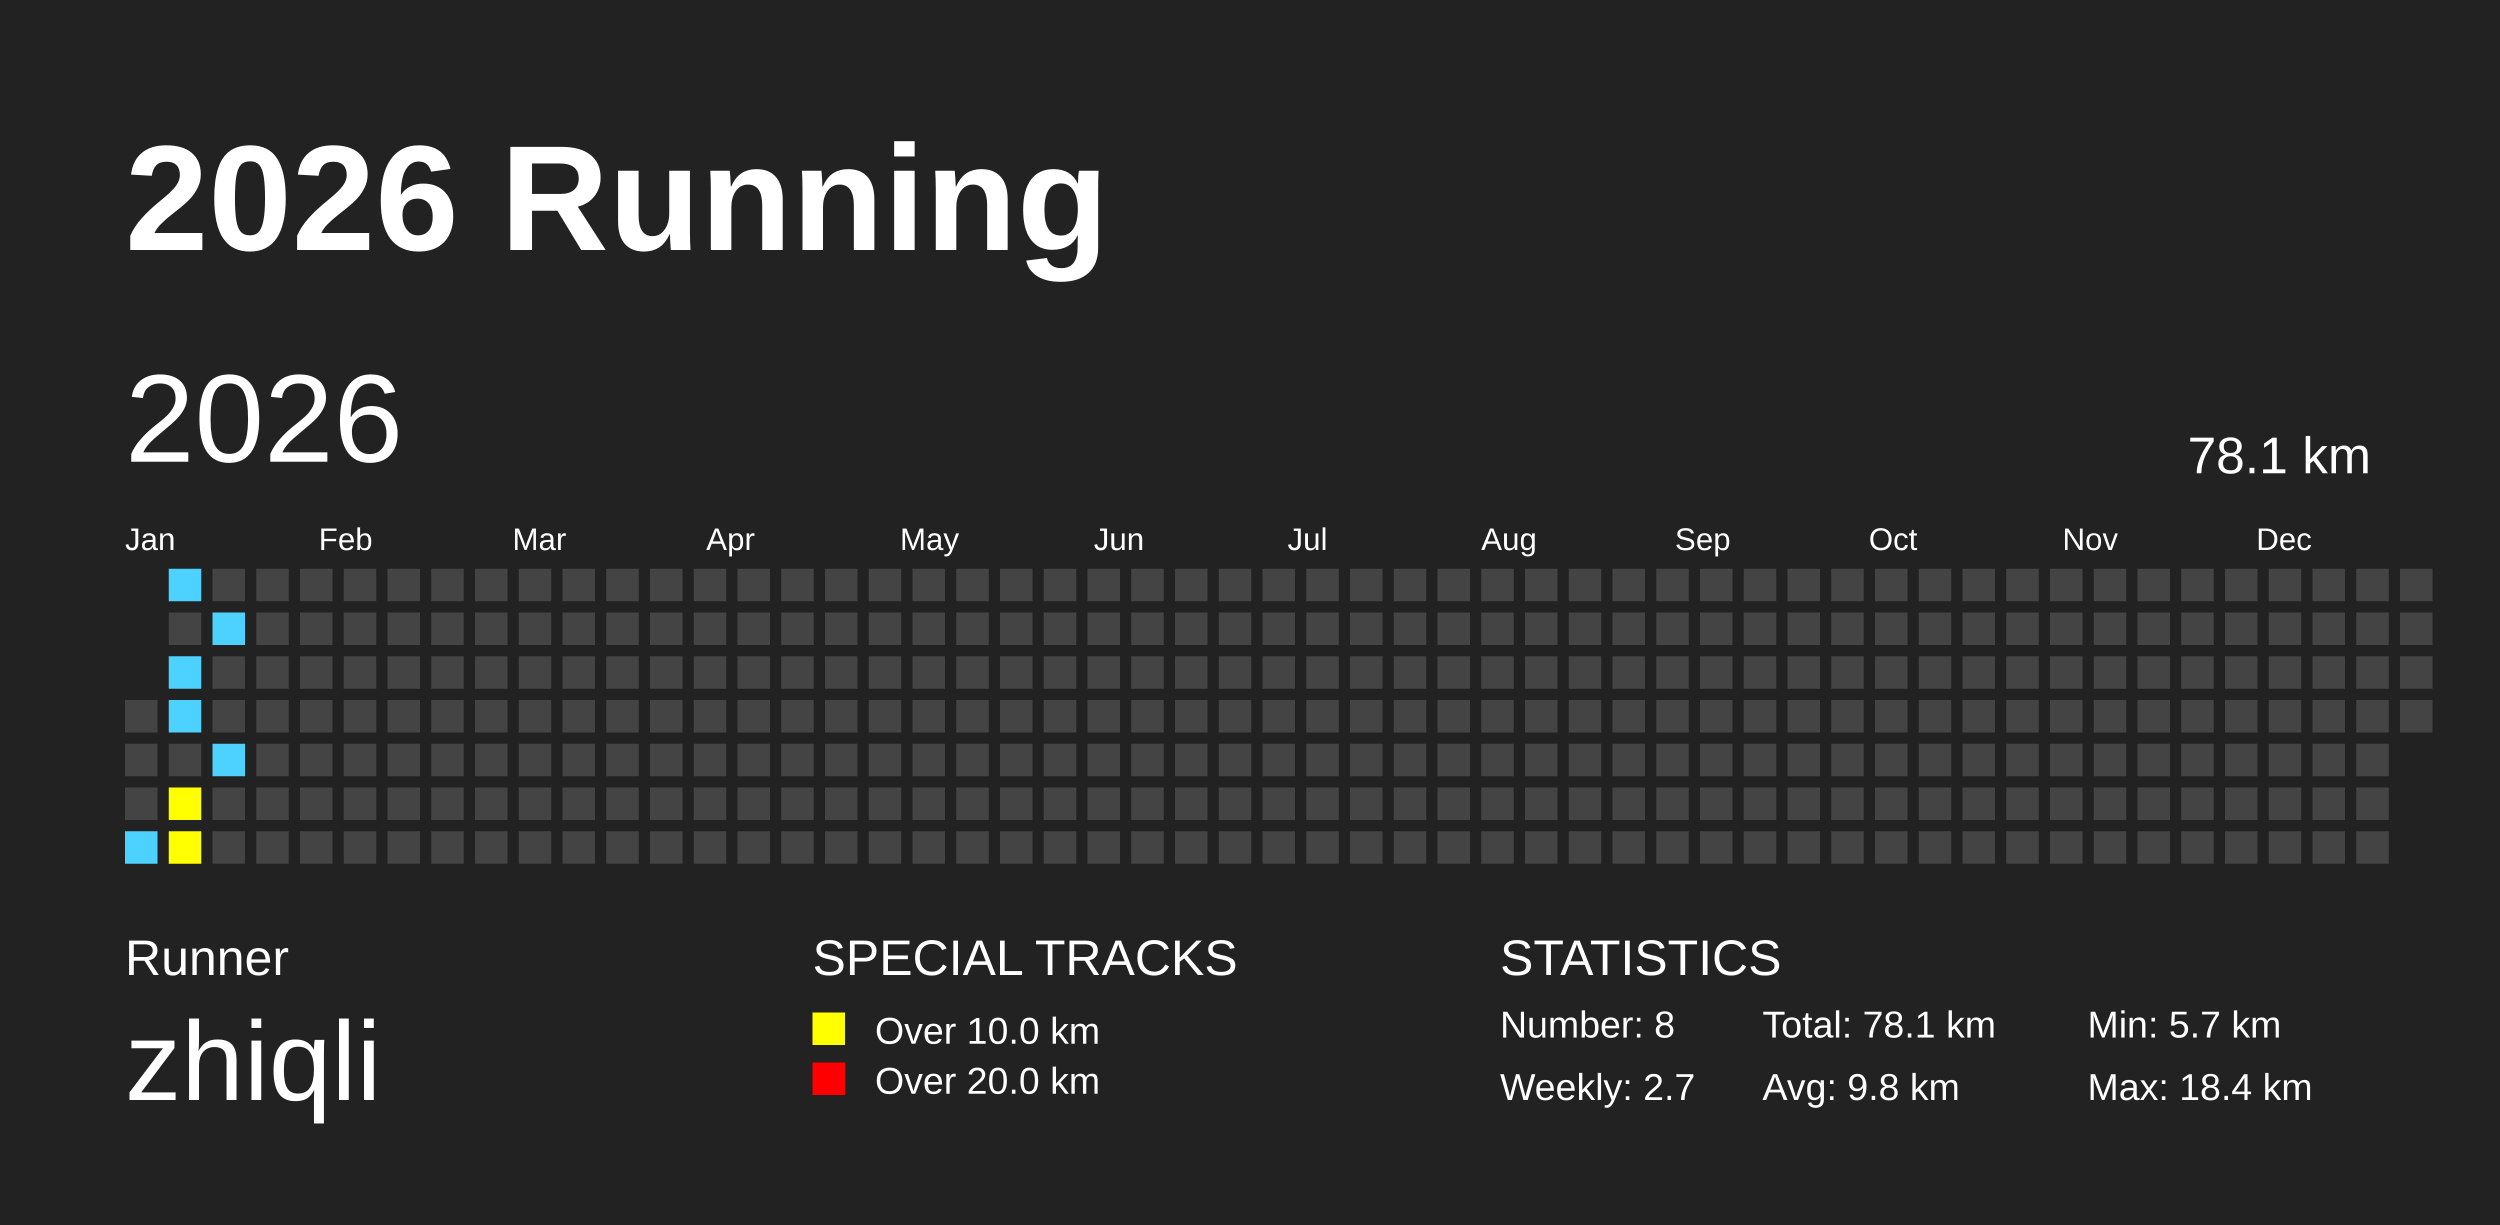
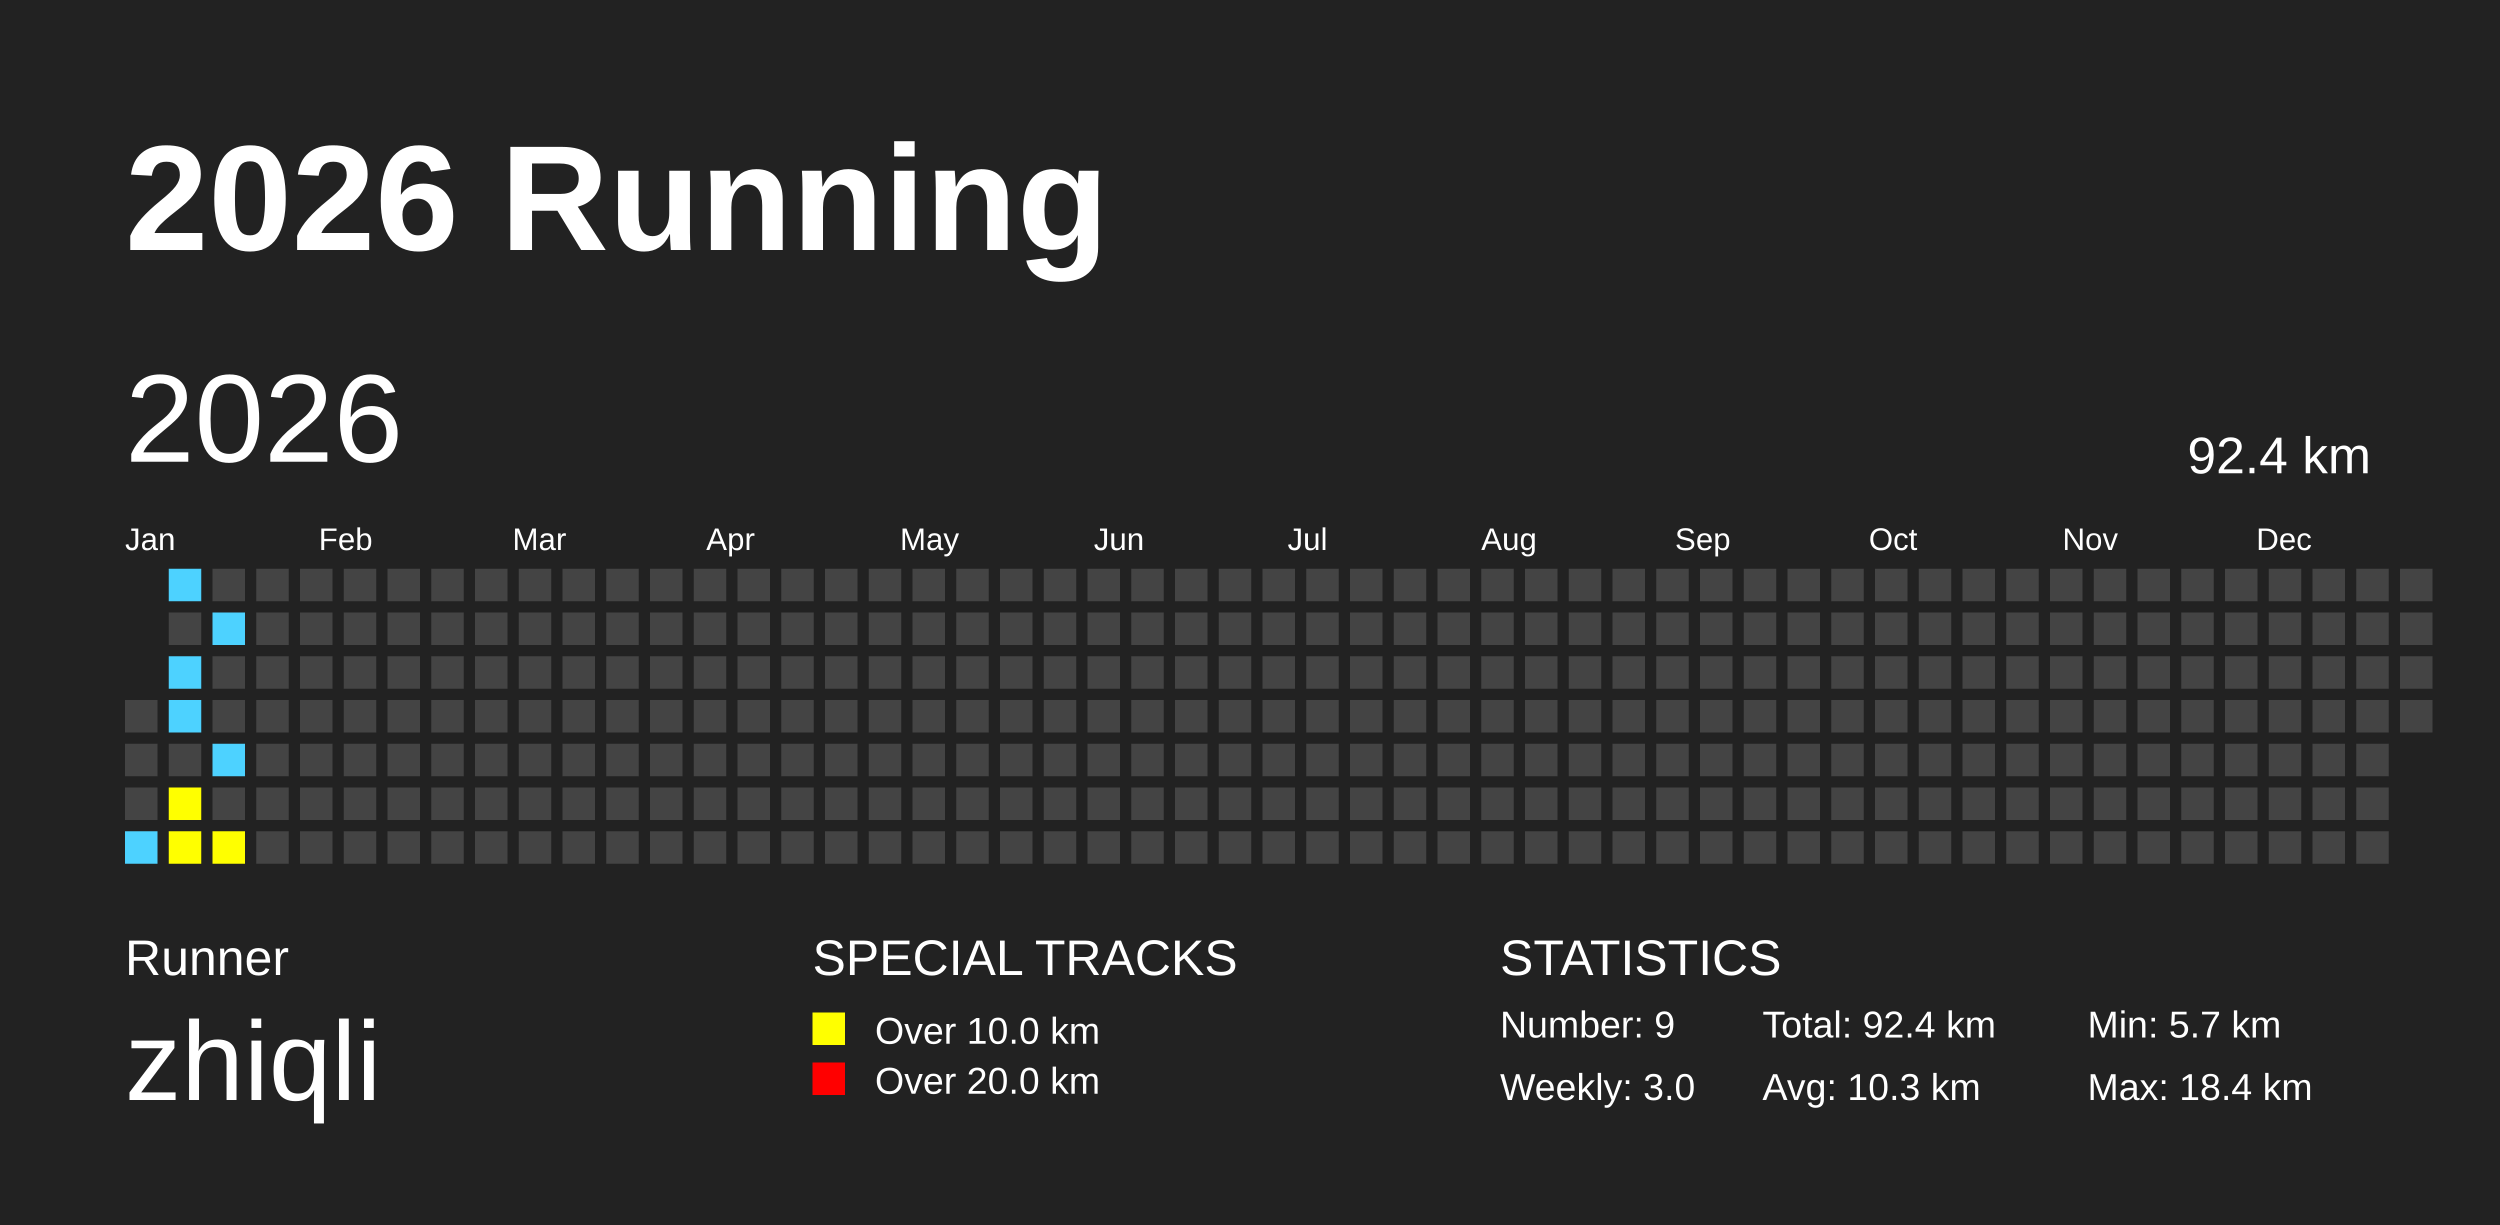
<svg xmlns="http://www.w3.org/2000/svg" baseProfile="full" height="98mm" version="1.1" viewBox="0,0,200,98" width="200mm">
  <defs />
  <rect fill="#222222" height="98" width="200" x="0" y="0" />
  <text fill="#FFFFFF" style="font-size:12px; font-family:Arial; font-weight:bold;" x="10" y="20">2026 Running</text>
  <text fill="#FFFFFF" style="font-size:4px; font-family:Arial" x="10" y="78">Runner</text>
  <text fill="#FFFFFF" style="font-size:9px; font-family:Arial" x="10" y="88">zhiqli</text>
  <text fill="#FFFFFF" style="font-size:4px; font-family:Arial" x="65" y="78">SPECIAL TRACKS</text>
  <rect fill="yellow" height="2.6" width="2.6" x="65" y="81" />
  <text fill="#FFFFFF" style="font-size:3px; font-family:Arial" x="70" y="83.5">Over 10.0 km</text>
  <rect fill="red" height="2.6" width="2.6" x="65" y="85" />
  <text fill="#FFFFFF" style="font-size:3px; font-family:Arial" x="70" y="87.5">Over 20.0 km</text>
  <text fill="#FFFFFF" style="font-size:4px; font-family:Arial" x="120" y="78">STATISTICS</text>
-   <text fill="#FFFFFF" style="font-size:3px; font-family:Arial" x="120" y="83">Number: 8</text>
-   <text fill="#FFFFFF" style="font-size:3px; font-family:Arial" x="120" y="88">Weekly: 2.7</text>
-   <text fill="#FFFFFF" style="font-size:3px; font-family:Arial" x="141" y="83">Total: 78.1 km</text>
-   <text fill="#FFFFFF" style="font-size:3px; font-family:Arial" x="141" y="88">Avg: 9.8 km</text>
+   <text fill="#FFFFFF" style="font-size:3px; font-family:Arial" x="120" y="83">Number: 9</text>
+   <text fill="#FFFFFF" style="font-size:3px; font-family:Arial" x="120" y="88">Weekly: 3.0</text>
+   <text fill="#FFFFFF" style="font-size:3px; font-family:Arial" x="141" y="83">Total: 92.4 km</text>
+   <text fill="#FFFFFF" style="font-size:3px; font-family:Arial" x="141" y="88">Avg: 10.3 km</text>
  <text fill="#FFFFFF" style="font-size:3px; font-family:Arial" x="167" y="83">Min: 5.7 km</text>
  <text fill="#FFFFFF" style="font-size:3px; font-family:Arial" x="167" y="88">Max: 18.4 km</text>
  <text dominant-baseline="hanging" fill="#FFFFFF" style="font-size:10.0px; font-family:Arial;" x="10" y="30">2026</text>
-   <text dominant-baseline="hanging" fill="#FFFFFF" style="font-size:4.125px; font-family:Arial;" x="175" y="35">78.1 km</text>
+   <text dominant-baseline="hanging" fill="#FFFFFF" style="font-size:4.125px; font-family:Arial;" x="175" y="35">92.4 km</text>
  <text fill="#FFFFFF" style="font-size:2.5px; font-family:Arial" x="10.0" y="44">Jan</text>
  <text fill="#FFFFFF" style="font-size:2.5px; font-family:Arial" x="25.5" y="44">Feb</text>
  <text fill="#FFFFFF" style="font-size:2.5px; font-family:Arial" x="41.0" y="44">Mar</text>
  <text fill="#FFFFFF" style="font-size:2.5px; font-family:Arial" x="56.5" y="44">Apr</text>
  <text fill="#FFFFFF" style="font-size:2.5px; font-family:Arial" x="72.0" y="44">May</text>
  <text fill="#FFFFFF" style="font-size:2.5px; font-family:Arial" x="87.5" y="44">Jun</text>
  <text fill="#FFFFFF" style="font-size:2.5px; font-family:Arial" x="103.0" y="44">Jul</text>
  <text fill="#FFFFFF" style="font-size:2.5px; font-family:Arial" x="118.5" y="44">Aug</text>
  <text fill="#FFFFFF" style="font-size:2.5px; font-family:Arial" x="134.0" y="44">Sep</text>
  <text fill="#FFFFFF" style="font-size:2.5px; font-family:Arial" x="149.5" y="44">Oct</text>
  <text fill="#FFFFFF" style="font-size:2.5px; font-family:Arial" x="165.0" y="44">Nov</text>
  <text fill="#FFFFFF" style="font-size:2.5px; font-family:Arial" x="180.5" y="44">Dec</text>
  <rect fill="#444444" height="2.6" width="2.6" x="10.0" y="56.0" />
  <rect fill="#444444" height="2.6" width="2.6" x="10.0" y="59.5" />
  <rect fill="#444444" height="2.6" width="2.6" x="10.0" y="63.0" />
  <rect fill="#4DD2FF" height="2.6" width="2.6" x="10.0" y="66.5" />
  <rect fill="#4DD2FF" height="2.6" width="2.6" x="13.5" y="45.5" />
  <rect fill="#444444" height="2.6" width="2.6" x="13.5" y="49.0" />
  <rect fill="#4DD2FF" height="2.6" width="2.6" x="13.5" y="52.5" />
  <rect fill="#4DD2FF" height="2.6" width="2.6" x="13.5" y="56.0" />
  <rect fill="#444444" height="2.6" width="2.6" x="13.5" y="59.5" />
  <rect fill="yellow" height="2.6" width="2.6" x="13.5" y="63.0" />
  <rect fill="yellow" height="2.6" width="2.6" x="13.5" y="66.5" />
  <rect fill="#444444" height="2.6" width="2.6" x="17.0" y="45.5" />
  <rect fill="#4DD2FF" height="2.6" width="2.6" x="17.0" y="49.0" />
  <rect fill="#444444" height="2.6" width="2.6" x="17.0" y="52.5" />
  <rect fill="#444444" height="2.6" width="2.6" x="17.0" y="56.0" />
  <rect fill="#4DD2FF" height="2.6" width="2.6" x="17.0" y="59.5" />
  <rect fill="#444444" height="2.6" width="2.6" x="17.0" y="63.0" />
-   <rect fill="#444444" height="2.6" width="2.6" x="17.0" y="66.5" />
+   <rect fill="yellow" height="2.6" width="2.6" x="17.0" y="66.5" />
  <rect fill="#444444" height="2.6" width="2.6" x="20.5" y="45.5" />
  <rect fill="#444444" height="2.6" width="2.6" x="20.5" y="49.0" />
  <rect fill="#444444" height="2.6" width="2.6" x="20.5" y="52.5" />
  <rect fill="#444444" height="2.6" width="2.6" x="20.5" y="56.0" />
  <rect fill="#444444" height="2.6" width="2.6" x="20.5" y="59.5" />
  <rect fill="#444444" height="2.6" width="2.6" x="20.5" y="63.0" />
  <rect fill="#444444" height="2.6" width="2.6" x="20.5" y="66.5" />
  <rect fill="#444444" height="2.6" width="2.6" x="24.0" y="45.5" />
  <rect fill="#444444" height="2.6" width="2.6" x="24.0" y="49.0" />
  <rect fill="#444444" height="2.6" width="2.6" x="24.0" y="52.5" />
  <rect fill="#444444" height="2.6" width="2.6" x="24.0" y="56.0" />
  <rect fill="#444444" height="2.6" width="2.6" x="24.0" y="59.5" />
  <rect fill="#444444" height="2.6" width="2.6" x="24.0" y="63.0" />
  <rect fill="#444444" height="2.6" width="2.6" x="24.0" y="66.5" />
  <rect fill="#444444" height="2.6" width="2.6" x="27.5" y="45.5" />
  <rect fill="#444444" height="2.6" width="2.6" x="27.5" y="49.0" />
  <rect fill="#444444" height="2.6" width="2.6" x="27.5" y="52.5" />
  <rect fill="#444444" height="2.6" width="2.6" x="27.5" y="56.0" />
  <rect fill="#444444" height="2.6" width="2.6" x="27.5" y="59.5" />
  <rect fill="#444444" height="2.6" width="2.6" x="27.5" y="63.0" />
  <rect fill="#444444" height="2.6" width="2.6" x="27.5" y="66.5" />
  <rect fill="#444444" height="2.6" width="2.6" x="31.0" y="45.5" />
  <rect fill="#444444" height="2.6" width="2.6" x="31.0" y="49.0" />
  <rect fill="#444444" height="2.6" width="2.6" x="31.0" y="52.5" />
  <rect fill="#444444" height="2.6" width="2.6" x="31.0" y="56.0" />
  <rect fill="#444444" height="2.6" width="2.6" x="31.0" y="59.5" />
  <rect fill="#444444" height="2.6" width="2.6" x="31.0" y="63.0" />
  <rect fill="#444444" height="2.6" width="2.6" x="31.0" y="66.5" />
  <rect fill="#444444" height="2.6" width="2.6" x="34.5" y="45.5" />
  <rect fill="#444444" height="2.6" width="2.6" x="34.5" y="49.0" />
  <rect fill="#444444" height="2.6" width="2.6" x="34.5" y="52.5" />
  <rect fill="#444444" height="2.6" width="2.6" x="34.5" y="56.0" />
  <rect fill="#444444" height="2.6" width="2.6" x="34.5" y="59.5" />
  <rect fill="#444444" height="2.6" width="2.6" x="34.5" y="63.0" />
  <rect fill="#444444" height="2.6" width="2.6" x="34.5" y="66.5" />
  <rect fill="#444444" height="2.6" width="2.6" x="38.0" y="45.5" />
  <rect fill="#444444" height="2.6" width="2.6" x="38.0" y="49.0" />
  <rect fill="#444444" height="2.6" width="2.6" x="38.0" y="52.5" />
  <rect fill="#444444" height="2.6" width="2.6" x="38.0" y="56.0" />
  <rect fill="#444444" height="2.6" width="2.6" x="38.0" y="59.5" />
  <rect fill="#444444" height="2.6" width="2.6" x="38.0" y="63.0" />
  <rect fill="#444444" height="2.6" width="2.6" x="38.0" y="66.5" />
  <rect fill="#444444" height="2.6" width="2.6" x="41.5" y="45.5" />
  <rect fill="#444444" height="2.6" width="2.6" x="41.5" y="49.0" />
  <rect fill="#444444" height="2.6" width="2.6" x="41.5" y="52.5" />
  <rect fill="#444444" height="2.6" width="2.6" x="41.5" y="56.0" />
  <rect fill="#444444" height="2.6" width="2.6" x="41.5" y="59.5" />
  <rect fill="#444444" height="2.6" width="2.6" x="41.5" y="63.0" />
  <rect fill="#444444" height="2.6" width="2.6" x="41.5" y="66.5" />
  <rect fill="#444444" height="2.6" width="2.6" x="45.0" y="45.5" />
  <rect fill="#444444" height="2.6" width="2.6" x="45.0" y="49.0" />
  <rect fill="#444444" height="2.6" width="2.6" x="45.0" y="52.5" />
  <rect fill="#444444" height="2.6" width="2.6" x="45.0" y="56.0" />
  <rect fill="#444444" height="2.6" width="2.6" x="45.0" y="59.5" />
  <rect fill="#444444" height="2.6" width="2.6" x="45.0" y="63.0" />
  <rect fill="#444444" height="2.6" width="2.6" x="45.0" y="66.5" />
  <rect fill="#444444" height="2.6" width="2.6" x="48.5" y="45.5" />
  <rect fill="#444444" height="2.6" width="2.6" x="48.5" y="49.0" />
  <rect fill="#444444" height="2.6" width="2.6" x="48.5" y="52.5" />
  <rect fill="#444444" height="2.6" width="2.6" x="48.5" y="56.0" />
  <rect fill="#444444" height="2.6" width="2.6" x="48.5" y="59.5" />
  <rect fill="#444444" height="2.6" width="2.6" x="48.5" y="63.0" />
  <rect fill="#444444" height="2.6" width="2.6" x="48.5" y="66.5" />
  <rect fill="#444444" height="2.6" width="2.6" x="52.0" y="45.5" />
  <rect fill="#444444" height="2.6" width="2.6" x="52.0" y="49.0" />
  <rect fill="#444444" height="2.6" width="2.6" x="52.0" y="52.5" />
  <rect fill="#444444" height="2.6" width="2.6" x="52.0" y="56.0" />
  <rect fill="#444444" height="2.6" width="2.6" x="52.0" y="59.5" />
  <rect fill="#444444" height="2.6" width="2.6" x="52.0" y="63.0" />
  <rect fill="#444444" height="2.6" width="2.6" x="52.0" y="66.5" />
  <rect fill="#444444" height="2.6" width="2.6" x="55.5" y="45.5" />
  <rect fill="#444444" height="2.6" width="2.6" x="55.5" y="49.0" />
  <rect fill="#444444" height="2.6" width="2.6" x="55.5" y="52.5" />
  <rect fill="#444444" height="2.6" width="2.6" x="55.5" y="56.0" />
  <rect fill="#444444" height="2.6" width="2.6" x="55.5" y="59.5" />
  <rect fill="#444444" height="2.6" width="2.6" x="55.5" y="63.0" />
  <rect fill="#444444" height="2.6" width="2.6" x="55.5" y="66.5" />
  <rect fill="#444444" height="2.6" width="2.6" x="59.0" y="45.5" />
  <rect fill="#444444" height="2.6" width="2.6" x="59.0" y="49.0" />
  <rect fill="#444444" height="2.6" width="2.6" x="59.0" y="52.5" />
  <rect fill="#444444" height="2.6" width="2.6" x="59.0" y="56.0" />
  <rect fill="#444444" height="2.6" width="2.6" x="59.0" y="59.5" />
  <rect fill="#444444" height="2.6" width="2.6" x="59.0" y="63.0" />
  <rect fill="#444444" height="2.6" width="2.6" x="59.0" y="66.5" />
  <rect fill="#444444" height="2.6" width="2.6" x="62.5" y="45.5" />
  <rect fill="#444444" height="2.6" width="2.6" x="62.5" y="49.0" />
  <rect fill="#444444" height="2.6" width="2.6" x="62.5" y="52.5" />
  <rect fill="#444444" height="2.6" width="2.6" x="62.5" y="56.0" />
  <rect fill="#444444" height="2.6" width="2.6" x="62.5" y="59.5" />
  <rect fill="#444444" height="2.6" width="2.6" x="62.5" y="63.0" />
  <rect fill="#444444" height="2.6" width="2.6" x="62.5" y="66.5" />
  <rect fill="#444444" height="2.6" width="2.6" x="66.0" y="45.5" />
  <rect fill="#444444" height="2.6" width="2.6" x="66.0" y="49.0" />
  <rect fill="#444444" height="2.6" width="2.6" x="66.0" y="52.5" />
  <rect fill="#444444" height="2.6" width="2.6" x="66.0" y="56.0" />
  <rect fill="#444444" height="2.6" width="2.6" x="66.0" y="59.5" />
  <rect fill="#444444" height="2.6" width="2.6" x="66.0" y="63.0" />
  <rect fill="#444444" height="2.6" width="2.6" x="66.0" y="66.5" />
  <rect fill="#444444" height="2.6" width="2.6" x="69.5" y="45.5" />
  <rect fill="#444444" height="2.6" width="2.6" x="69.5" y="49.0" />
  <rect fill="#444444" height="2.6" width="2.6" x="69.5" y="52.5" />
  <rect fill="#444444" height="2.6" width="2.6" x="69.5" y="56.0" />
  <rect fill="#444444" height="2.6" width="2.6" x="69.5" y="59.5" />
  <rect fill="#444444" height="2.6" width="2.6" x="69.5" y="63.0" />
  <rect fill="#444444" height="2.6" width="2.6" x="69.5" y="66.5" />
  <rect fill="#444444" height="2.6" width="2.6" x="73.0" y="45.5" />
  <rect fill="#444444" height="2.6" width="2.6" x="73.0" y="49.0" />
  <rect fill="#444444" height="2.6" width="2.6" x="73.0" y="52.5" />
  <rect fill="#444444" height="2.6" width="2.6" x="73.0" y="56.0" />
  <rect fill="#444444" height="2.6" width="2.6" x="73.0" y="59.5" />
  <rect fill="#444444" height="2.6" width="2.6" x="73.0" y="63.0" />
  <rect fill="#444444" height="2.6" width="2.6" x="73.0" y="66.5" />
  <rect fill="#444444" height="2.6" width="2.6" x="76.5" y="45.5" />
  <rect fill="#444444" height="2.6" width="2.6" x="76.5" y="49.0" />
  <rect fill="#444444" height="2.6" width="2.6" x="76.5" y="52.5" />
  <rect fill="#444444" height="2.6" width="2.6" x="76.5" y="56.0" />
  <rect fill="#444444" height="2.6" width="2.6" x="76.5" y="59.5" />
  <rect fill="#444444" height="2.6" width="2.6" x="76.5" y="63.0" />
  <rect fill="#444444" height="2.6" width="2.6" x="76.5" y="66.5" />
  <rect fill="#444444" height="2.6" width="2.6" x="80.0" y="45.5" />
  <rect fill="#444444" height="2.6" width="2.6" x="80.0" y="49.0" />
  <rect fill="#444444" height="2.6" width="2.6" x="80.0" y="52.5" />
  <rect fill="#444444" height="2.6" width="2.6" x="80.0" y="56.0" />
  <rect fill="#444444" height="2.6" width="2.6" x="80.0" y="59.5" />
  <rect fill="#444444" height="2.6" width="2.6" x="80.0" y="63.0" />
  <rect fill="#444444" height="2.6" width="2.6" x="80.0" y="66.5" />
  <rect fill="#444444" height="2.6" width="2.6" x="83.5" y="45.5" />
  <rect fill="#444444" height="2.6" width="2.6" x="83.5" y="49.0" />
  <rect fill="#444444" height="2.6" width="2.6" x="83.5" y="52.5" />
  <rect fill="#444444" height="2.6" width="2.6" x="83.5" y="56.0" />
  <rect fill="#444444" height="2.6" width="2.6" x="83.5" y="59.5" />
  <rect fill="#444444" height="2.6" width="2.6" x="83.5" y="63.0" />
  <rect fill="#444444" height="2.6" width="2.6" x="83.5" y="66.5" />
  <rect fill="#444444" height="2.6" width="2.6" x="87.0" y="45.5" />
  <rect fill="#444444" height="2.6" width="2.6" x="87.0" y="49.0" />
  <rect fill="#444444" height="2.6" width="2.6" x="87.0" y="52.5" />
  <rect fill="#444444" height="2.6" width="2.6" x="87.0" y="56.0" />
  <rect fill="#444444" height="2.6" width="2.6" x="87.0" y="59.5" />
  <rect fill="#444444" height="2.6" width="2.6" x="87.0" y="63.0" />
  <rect fill="#444444" height="2.6" width="2.6" x="87.0" y="66.5" />
  <rect fill="#444444" height="2.6" width="2.6" x="90.5" y="45.5" />
  <rect fill="#444444" height="2.6" width="2.6" x="90.5" y="49.0" />
  <rect fill="#444444" height="2.6" width="2.6" x="90.5" y="52.5" />
  <rect fill="#444444" height="2.6" width="2.6" x="90.5" y="56.0" />
  <rect fill="#444444" height="2.6" width="2.6" x="90.5" y="59.5" />
  <rect fill="#444444" height="2.6" width="2.6" x="90.5" y="63.0" />
  <rect fill="#444444" height="2.6" width="2.6" x="90.5" y="66.5" />
  <rect fill="#444444" height="2.6" width="2.6" x="94.0" y="45.5" />
  <rect fill="#444444" height="2.6" width="2.6" x="94.0" y="49.0" />
  <rect fill="#444444" height="2.6" width="2.6" x="94.0" y="52.5" />
  <rect fill="#444444" height="2.6" width="2.6" x="94.0" y="56.0" />
  <rect fill="#444444" height="2.6" width="2.6" x="94.0" y="59.5" />
  <rect fill="#444444" height="2.6" width="2.6" x="94.0" y="63.0" />
  <rect fill="#444444" height="2.6" width="2.6" x="94.0" y="66.5" />
  <rect fill="#444444" height="2.6" width="2.6" x="97.5" y="45.5" />
  <rect fill="#444444" height="2.6" width="2.6" x="97.5" y="49.0" />
  <rect fill="#444444" height="2.6" width="2.6" x="97.5" y="52.5" />
  <rect fill="#444444" height="2.6" width="2.6" x="97.5" y="56.0" />
  <rect fill="#444444" height="2.6" width="2.6" x="97.5" y="59.5" />
  <rect fill="#444444" height="2.6" width="2.6" x="97.5" y="63.0" />
  <rect fill="#444444" height="2.6" width="2.6" x="97.5" y="66.5" />
  <rect fill="#444444" height="2.6" width="2.6" x="101.0" y="45.5" />
  <rect fill="#444444" height="2.6" width="2.6" x="101.0" y="49.0" />
  <rect fill="#444444" height="2.6" width="2.6" x="101.0" y="52.5" />
  <rect fill="#444444" height="2.6" width="2.6" x="101.0" y="56.0" />
  <rect fill="#444444" height="2.6" width="2.6" x="101.0" y="59.5" />
  <rect fill="#444444" height="2.6" width="2.6" x="101.0" y="63.0" />
  <rect fill="#444444" height="2.6" width="2.6" x="101.0" y="66.5" />
  <rect fill="#444444" height="2.6" width="2.6" x="104.5" y="45.5" />
  <rect fill="#444444" height="2.6" width="2.6" x="104.5" y="49.0" />
  <rect fill="#444444" height="2.6" width="2.6" x="104.5" y="52.5" />
  <rect fill="#444444" height="2.6" width="2.6" x="104.5" y="56.0" />
  <rect fill="#444444" height="2.6" width="2.6" x="104.5" y="59.5" />
  <rect fill="#444444" height="2.6" width="2.6" x="104.5" y="63.0" />
  <rect fill="#444444" height="2.6" width="2.6" x="104.5" y="66.5" />
  <rect fill="#444444" height="2.6" width="2.6" x="108.0" y="45.5" />
  <rect fill="#444444" height="2.6" width="2.6" x="108.0" y="49.0" />
  <rect fill="#444444" height="2.6" width="2.6" x="108.0" y="52.5" />
  <rect fill="#444444" height="2.6" width="2.6" x="108.0" y="56.0" />
  <rect fill="#444444" height="2.6" width="2.6" x="108.0" y="59.5" />
  <rect fill="#444444" height="2.6" width="2.6" x="108.0" y="63.0" />
  <rect fill="#444444" height="2.6" width="2.6" x="108.0" y="66.5" />
  <rect fill="#444444" height="2.6" width="2.6" x="111.5" y="45.5" />
  <rect fill="#444444" height="2.6" width="2.6" x="111.5" y="49.0" />
  <rect fill="#444444" height="2.6" width="2.6" x="111.5" y="52.5" />
  <rect fill="#444444" height="2.6" width="2.6" x="111.5" y="56.0" />
  <rect fill="#444444" height="2.6" width="2.6" x="111.5" y="59.5" />
  <rect fill="#444444" height="2.6" width="2.6" x="111.5" y="63.0" />
  <rect fill="#444444" height="2.6" width="2.6" x="111.5" y="66.5" />
  <rect fill="#444444" height="2.6" width="2.6" x="115.0" y="45.5" />
  <rect fill="#444444" height="2.6" width="2.6" x="115.0" y="49.0" />
  <rect fill="#444444" height="2.6" width="2.6" x="115.0" y="52.5" />
  <rect fill="#444444" height="2.6" width="2.6" x="115.0" y="56.0" />
  <rect fill="#444444" height="2.6" width="2.6" x="115.0" y="59.5" />
  <rect fill="#444444" height="2.6" width="2.6" x="115.0" y="63.0" />
  <rect fill="#444444" height="2.6" width="2.6" x="115.0" y="66.5" />
  <rect fill="#444444" height="2.6" width="2.6" x="118.5" y="45.5" />
  <rect fill="#444444" height="2.6" width="2.6" x="118.5" y="49.0" />
  <rect fill="#444444" height="2.6" width="2.6" x="118.5" y="52.5" />
  <rect fill="#444444" height="2.6" width="2.6" x="118.5" y="56.0" />
  <rect fill="#444444" height="2.6" width="2.6" x="118.5" y="59.5" />
  <rect fill="#444444" height="2.6" width="2.6" x="118.5" y="63.0" />
  <rect fill="#444444" height="2.6" width="2.6" x="118.5" y="66.5" />
  <rect fill="#444444" height="2.6" width="2.6" x="122.0" y="45.5" />
  <rect fill="#444444" height="2.6" width="2.6" x="122.0" y="49.0" />
  <rect fill="#444444" height="2.6" width="2.6" x="122.0" y="52.5" />
  <rect fill="#444444" height="2.6" width="2.6" x="122.0" y="56.0" />
  <rect fill="#444444" height="2.6" width="2.6" x="122.0" y="59.5" />
  <rect fill="#444444" height="2.6" width="2.6" x="122.0" y="63.0" />
  <rect fill="#444444" height="2.6" width="2.6" x="122.0" y="66.5" />
  <rect fill="#444444" height="2.6" width="2.6" x="125.5" y="45.5" />
  <rect fill="#444444" height="2.6" width="2.6" x="125.5" y="49.0" />
  <rect fill="#444444" height="2.6" width="2.6" x="125.5" y="52.5" />
  <rect fill="#444444" height="2.6" width="2.6" x="125.5" y="56.0" />
  <rect fill="#444444" height="2.6" width="2.6" x="125.5" y="59.5" />
  <rect fill="#444444" height="2.6" width="2.6" x="125.5" y="63.0" />
  <rect fill="#444444" height="2.6" width="2.6" x="125.5" y="66.5" />
  <rect fill="#444444" height="2.6" width="2.6" x="129.0" y="45.5" />
  <rect fill="#444444" height="2.6" width="2.6" x="129.0" y="49.0" />
  <rect fill="#444444" height="2.6" width="2.6" x="129.0" y="52.5" />
  <rect fill="#444444" height="2.6" width="2.6" x="129.0" y="56.0" />
  <rect fill="#444444" height="2.6" width="2.6" x="129.0" y="59.5" />
  <rect fill="#444444" height="2.6" width="2.6" x="129.0" y="63.0" />
  <rect fill="#444444" height="2.6" width="2.6" x="129.0" y="66.5" />
  <rect fill="#444444" height="2.6" width="2.6" x="132.5" y="45.5" />
  <rect fill="#444444" height="2.6" width="2.6" x="132.5" y="49.0" />
  <rect fill="#444444" height="2.6" width="2.6" x="132.5" y="52.5" />
  <rect fill="#444444" height="2.6" width="2.6" x="132.5" y="56.0" />
  <rect fill="#444444" height="2.6" width="2.6" x="132.5" y="59.5" />
  <rect fill="#444444" height="2.6" width="2.6" x="132.5" y="63.0" />
  <rect fill="#444444" height="2.6" width="2.6" x="132.5" y="66.5" />
  <rect fill="#444444" height="2.6" width="2.6" x="136.0" y="45.5" />
  <rect fill="#444444" height="2.6" width="2.6" x="136.0" y="49.0" />
  <rect fill="#444444" height="2.6" width="2.6" x="136.0" y="52.5" />
  <rect fill="#444444" height="2.6" width="2.6" x="136.0" y="56.0" />
  <rect fill="#444444" height="2.6" width="2.6" x="136.0" y="59.5" />
  <rect fill="#444444" height="2.6" width="2.6" x="136.0" y="63.0" />
  <rect fill="#444444" height="2.6" width="2.6" x="136.0" y="66.5" />
  <rect fill="#444444" height="2.6" width="2.6" x="139.5" y="45.5" />
  <rect fill="#444444" height="2.6" width="2.6" x="139.5" y="49.0" />
  <rect fill="#444444" height="2.6" width="2.6" x="139.5" y="52.5" />
  <rect fill="#444444" height="2.6" width="2.6" x="139.5" y="56.0" />
  <rect fill="#444444" height="2.6" width="2.6" x="139.5" y="59.5" />
  <rect fill="#444444" height="2.6" width="2.6" x="139.5" y="63.0" />
  <rect fill="#444444" height="2.6" width="2.6" x="139.5" y="66.5" />
  <rect fill="#444444" height="2.6" width="2.6" x="143.0" y="45.5" />
  <rect fill="#444444" height="2.6" width="2.6" x="143.0" y="49.0" />
  <rect fill="#444444" height="2.6" width="2.6" x="143.0" y="52.5" />
  <rect fill="#444444" height="2.6" width="2.6" x="143.0" y="56.0" />
  <rect fill="#444444" height="2.6" width="2.6" x="143.0" y="59.5" />
  <rect fill="#444444" height="2.6" width="2.6" x="143.0" y="63.0" />
  <rect fill="#444444" height="2.6" width="2.6" x="143.0" y="66.5" />
  <rect fill="#444444" height="2.6" width="2.6" x="146.5" y="45.5" />
  <rect fill="#444444" height="2.6" width="2.6" x="146.5" y="49.0" />
  <rect fill="#444444" height="2.6" width="2.6" x="146.5" y="52.5" />
  <rect fill="#444444" height="2.6" width="2.6" x="146.5" y="56.0" />
  <rect fill="#444444" height="2.6" width="2.6" x="146.5" y="59.5" />
  <rect fill="#444444" height="2.6" width="2.6" x="146.5" y="63.0" />
  <rect fill="#444444" height="2.6" width="2.6" x="146.5" y="66.5" />
  <rect fill="#444444" height="2.6" width="2.6" x="150.0" y="45.5" />
  <rect fill="#444444" height="2.6" width="2.6" x="150.0" y="49.0" />
  <rect fill="#444444" height="2.6" width="2.6" x="150.0" y="52.5" />
  <rect fill="#444444" height="2.6" width="2.6" x="150.0" y="56.0" />
  <rect fill="#444444" height="2.6" width="2.6" x="150.0" y="59.5" />
  <rect fill="#444444" height="2.6" width="2.6" x="150.0" y="63.0" />
  <rect fill="#444444" height="2.6" width="2.6" x="150.0" y="66.5" />
  <rect fill="#444444" height="2.6" width="2.6" x="153.5" y="45.5" />
  <rect fill="#444444" height="2.6" width="2.6" x="153.5" y="49.0" />
  <rect fill="#444444" height="2.6" width="2.6" x="153.5" y="52.5" />
  <rect fill="#444444" height="2.6" width="2.6" x="153.5" y="56.0" />
  <rect fill="#444444" height="2.6" width="2.6" x="153.5" y="59.5" />
  <rect fill="#444444" height="2.6" width="2.6" x="153.5" y="63.0" />
  <rect fill="#444444" height="2.6" width="2.6" x="153.5" y="66.5" />
  <rect fill="#444444" height="2.6" width="2.6" x="157.0" y="45.5" />
  <rect fill="#444444" height="2.6" width="2.6" x="157.0" y="49.0" />
  <rect fill="#444444" height="2.6" width="2.6" x="157.0" y="52.5" />
  <rect fill="#444444" height="2.6" width="2.6" x="157.0" y="56.0" />
  <rect fill="#444444" height="2.6" width="2.6" x="157.0" y="59.5" />
  <rect fill="#444444" height="2.6" width="2.6" x="157.0" y="63.0" />
  <rect fill="#444444" height="2.6" width="2.6" x="157.0" y="66.5" />
  <rect fill="#444444" height="2.6" width="2.6" x="160.5" y="45.5" />
  <rect fill="#444444" height="2.6" width="2.6" x="160.5" y="49.0" />
  <rect fill="#444444" height="2.6" width="2.6" x="160.5" y="52.5" />
  <rect fill="#444444" height="2.6" width="2.6" x="160.5" y="56.0" />
  <rect fill="#444444" height="2.6" width="2.6" x="160.5" y="59.5" />
  <rect fill="#444444" height="2.6" width="2.6" x="160.5" y="63.0" />
  <rect fill="#444444" height="2.6" width="2.6" x="160.5" y="66.5" />
  <rect fill="#444444" height="2.6" width="2.6" x="164.0" y="45.5" />
  <rect fill="#444444" height="2.6" width="2.6" x="164.0" y="49.0" />
  <rect fill="#444444" height="2.6" width="2.6" x="164.0" y="52.5" />
  <rect fill="#444444" height="2.6" width="2.6" x="164.0" y="56.0" />
  <rect fill="#444444" height="2.6" width="2.6" x="164.0" y="59.5" />
  <rect fill="#444444" height="2.6" width="2.6" x="164.0" y="63.0" />
  <rect fill="#444444" height="2.6" width="2.6" x="164.0" y="66.5" />
  <rect fill="#444444" height="2.6" width="2.6" x="167.5" y="45.5" />
  <rect fill="#444444" height="2.6" width="2.6" x="167.5" y="49.0" />
  <rect fill="#444444" height="2.6" width="2.6" x="167.5" y="52.5" />
  <rect fill="#444444" height="2.6" width="2.6" x="167.5" y="56.0" />
  <rect fill="#444444" height="2.6" width="2.6" x="167.5" y="59.5" />
  <rect fill="#444444" height="2.6" width="2.6" x="167.5" y="63.0" />
  <rect fill="#444444" height="2.6" width="2.6" x="167.5" y="66.5" />
  <rect fill="#444444" height="2.6" width="2.6" x="171.0" y="45.5" />
  <rect fill="#444444" height="2.6" width="2.6" x="171.0" y="49.0" />
  <rect fill="#444444" height="2.6" width="2.6" x="171.0" y="52.5" />
  <rect fill="#444444" height="2.6" width="2.6" x="171.0" y="56.0" />
  <rect fill="#444444" height="2.6" width="2.6" x="171.0" y="59.5" />
  <rect fill="#444444" height="2.6" width="2.6" x="171.0" y="63.0" />
  <rect fill="#444444" height="2.6" width="2.6" x="171.0" y="66.5" />
  <rect fill="#444444" height="2.6" width="2.6" x="174.5" y="45.5" />
  <rect fill="#444444" height="2.6" width="2.6" x="174.5" y="49.0" />
  <rect fill="#444444" height="2.6" width="2.6" x="174.5" y="52.5" />
  <rect fill="#444444" height="2.6" width="2.6" x="174.5" y="56.0" />
  <rect fill="#444444" height="2.6" width="2.6" x="174.5" y="59.5" />
  <rect fill="#444444" height="2.6" width="2.6" x="174.5" y="63.0" />
  <rect fill="#444444" height="2.6" width="2.6" x="174.5" y="66.5" />
  <rect fill="#444444" height="2.6" width="2.6" x="178.0" y="45.5" />
  <rect fill="#444444" height="2.6" width="2.6" x="178.0" y="49.0" />
  <rect fill="#444444" height="2.6" width="2.6" x="178.0" y="52.5" />
  <rect fill="#444444" height="2.6" width="2.6" x="178.0" y="56.0" />
  <rect fill="#444444" height="2.6" width="2.6" x="178.0" y="59.5" />
  <rect fill="#444444" height="2.6" width="2.6" x="178.0" y="63.0" />
  <rect fill="#444444" height="2.6" width="2.6" x="178.0" y="66.5" />
  <rect fill="#444444" height="2.6" width="2.6" x="181.5" y="45.5" />
  <rect fill="#444444" height="2.6" width="2.6" x="181.5" y="49.0" />
  <rect fill="#444444" height="2.6" width="2.6" x="181.5" y="52.5" />
  <rect fill="#444444" height="2.6" width="2.6" x="181.5" y="56.0" />
  <rect fill="#444444" height="2.6" width="2.6" x="181.5" y="59.5" />
  <rect fill="#444444" height="2.6" width="2.6" x="181.5" y="63.0" />
  <rect fill="#444444" height="2.6" width="2.6" x="181.5" y="66.5" />
  <rect fill="#444444" height="2.6" width="2.6" x="185.0" y="45.5" />
  <rect fill="#444444" height="2.6" width="2.6" x="185.0" y="49.0" />
  <rect fill="#444444" height="2.6" width="2.6" x="185.0" y="52.5" />
  <rect fill="#444444" height="2.6" width="2.6" x="185.0" y="56.0" />
  <rect fill="#444444" height="2.6" width="2.6" x="185.0" y="59.5" />
  <rect fill="#444444" height="2.6" width="2.6" x="185.0" y="63.0" />
  <rect fill="#444444" height="2.6" width="2.6" x="185.0" y="66.5" />
  <rect fill="#444444" height="2.6" width="2.6" x="188.5" y="45.5" />
  <rect fill="#444444" height="2.6" width="2.6" x="188.5" y="49.0" />
  <rect fill="#444444" height="2.6" width="2.6" x="188.5" y="52.5" />
  <rect fill="#444444" height="2.6" width="2.6" x="188.5" y="56.0" />
  <rect fill="#444444" height="2.6" width="2.6" x="188.5" y="59.5" />
  <rect fill="#444444" height="2.6" width="2.6" x="188.5" y="63.0" />
  <rect fill="#444444" height="2.6" width="2.6" x="188.5" y="66.5" />
  <rect fill="#444444" height="2.6" width="2.6" x="192.0" y="45.5" />
  <rect fill="#444444" height="2.6" width="2.6" x="192.0" y="49.0" />
  <rect fill="#444444" height="2.6" width="2.6" x="192.0" y="52.5" />
  <rect fill="#444444" height="2.6" width="2.6" x="192.0" y="56.0" />
</svg>
